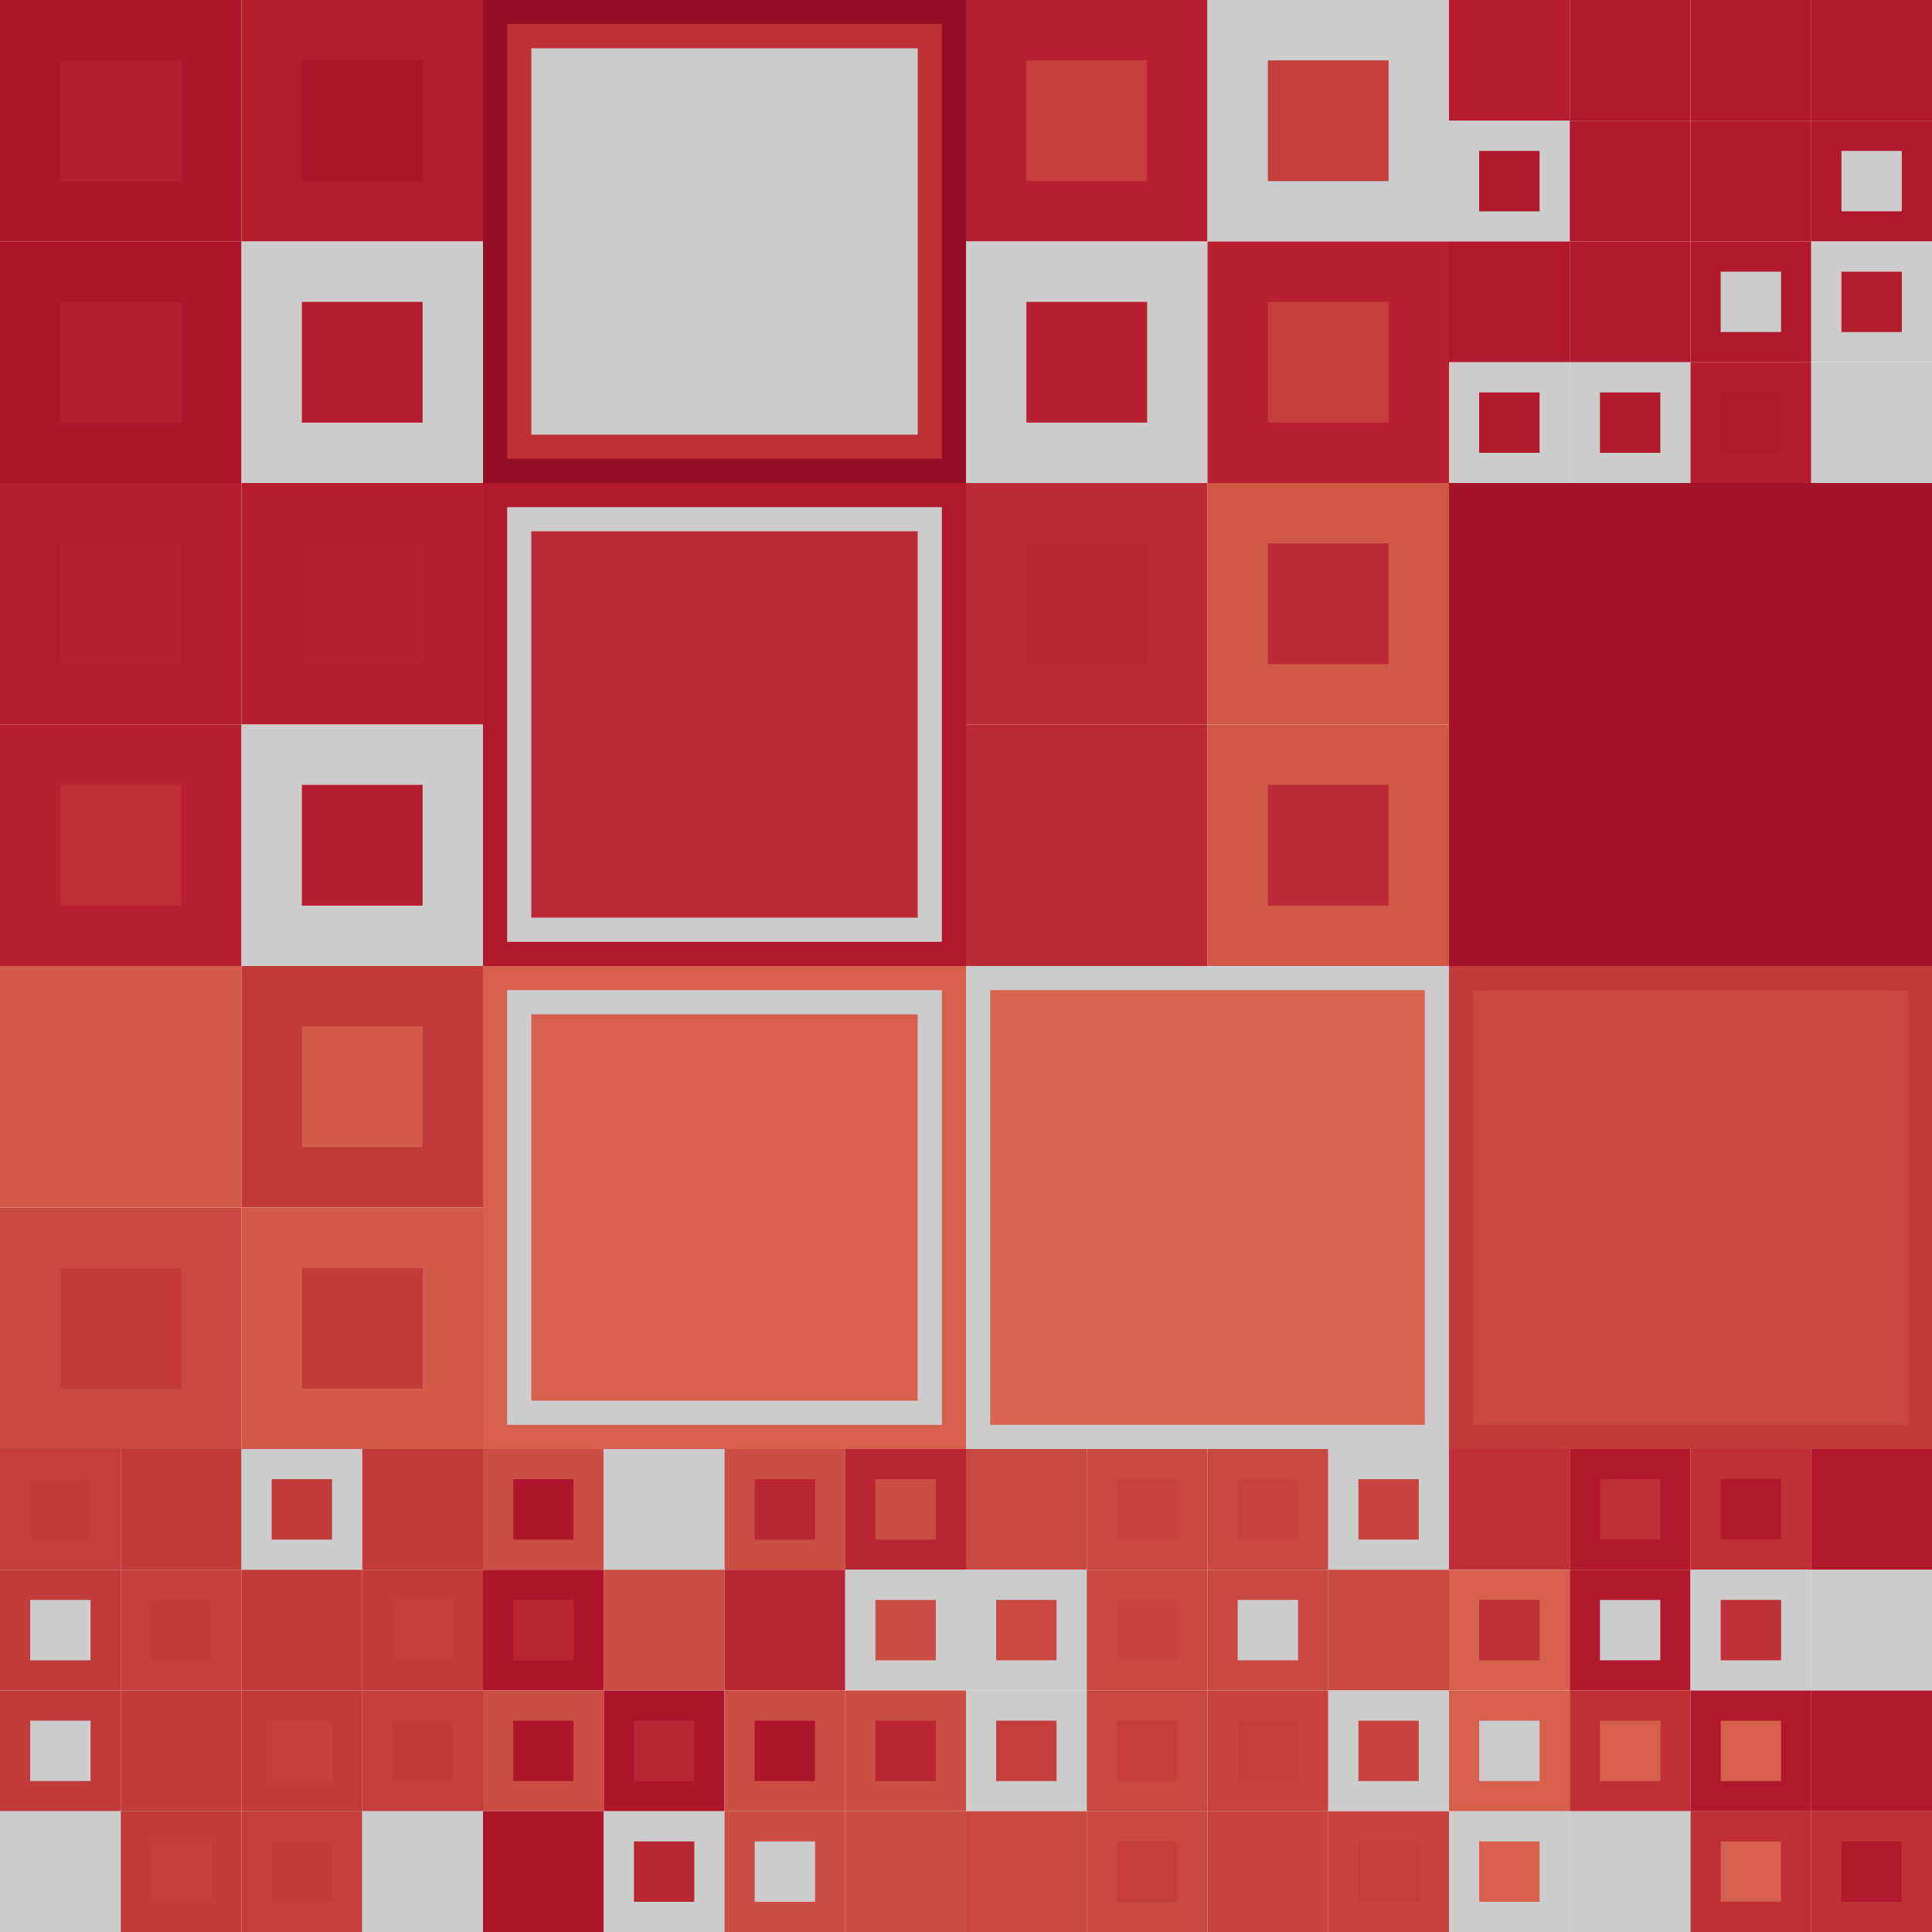
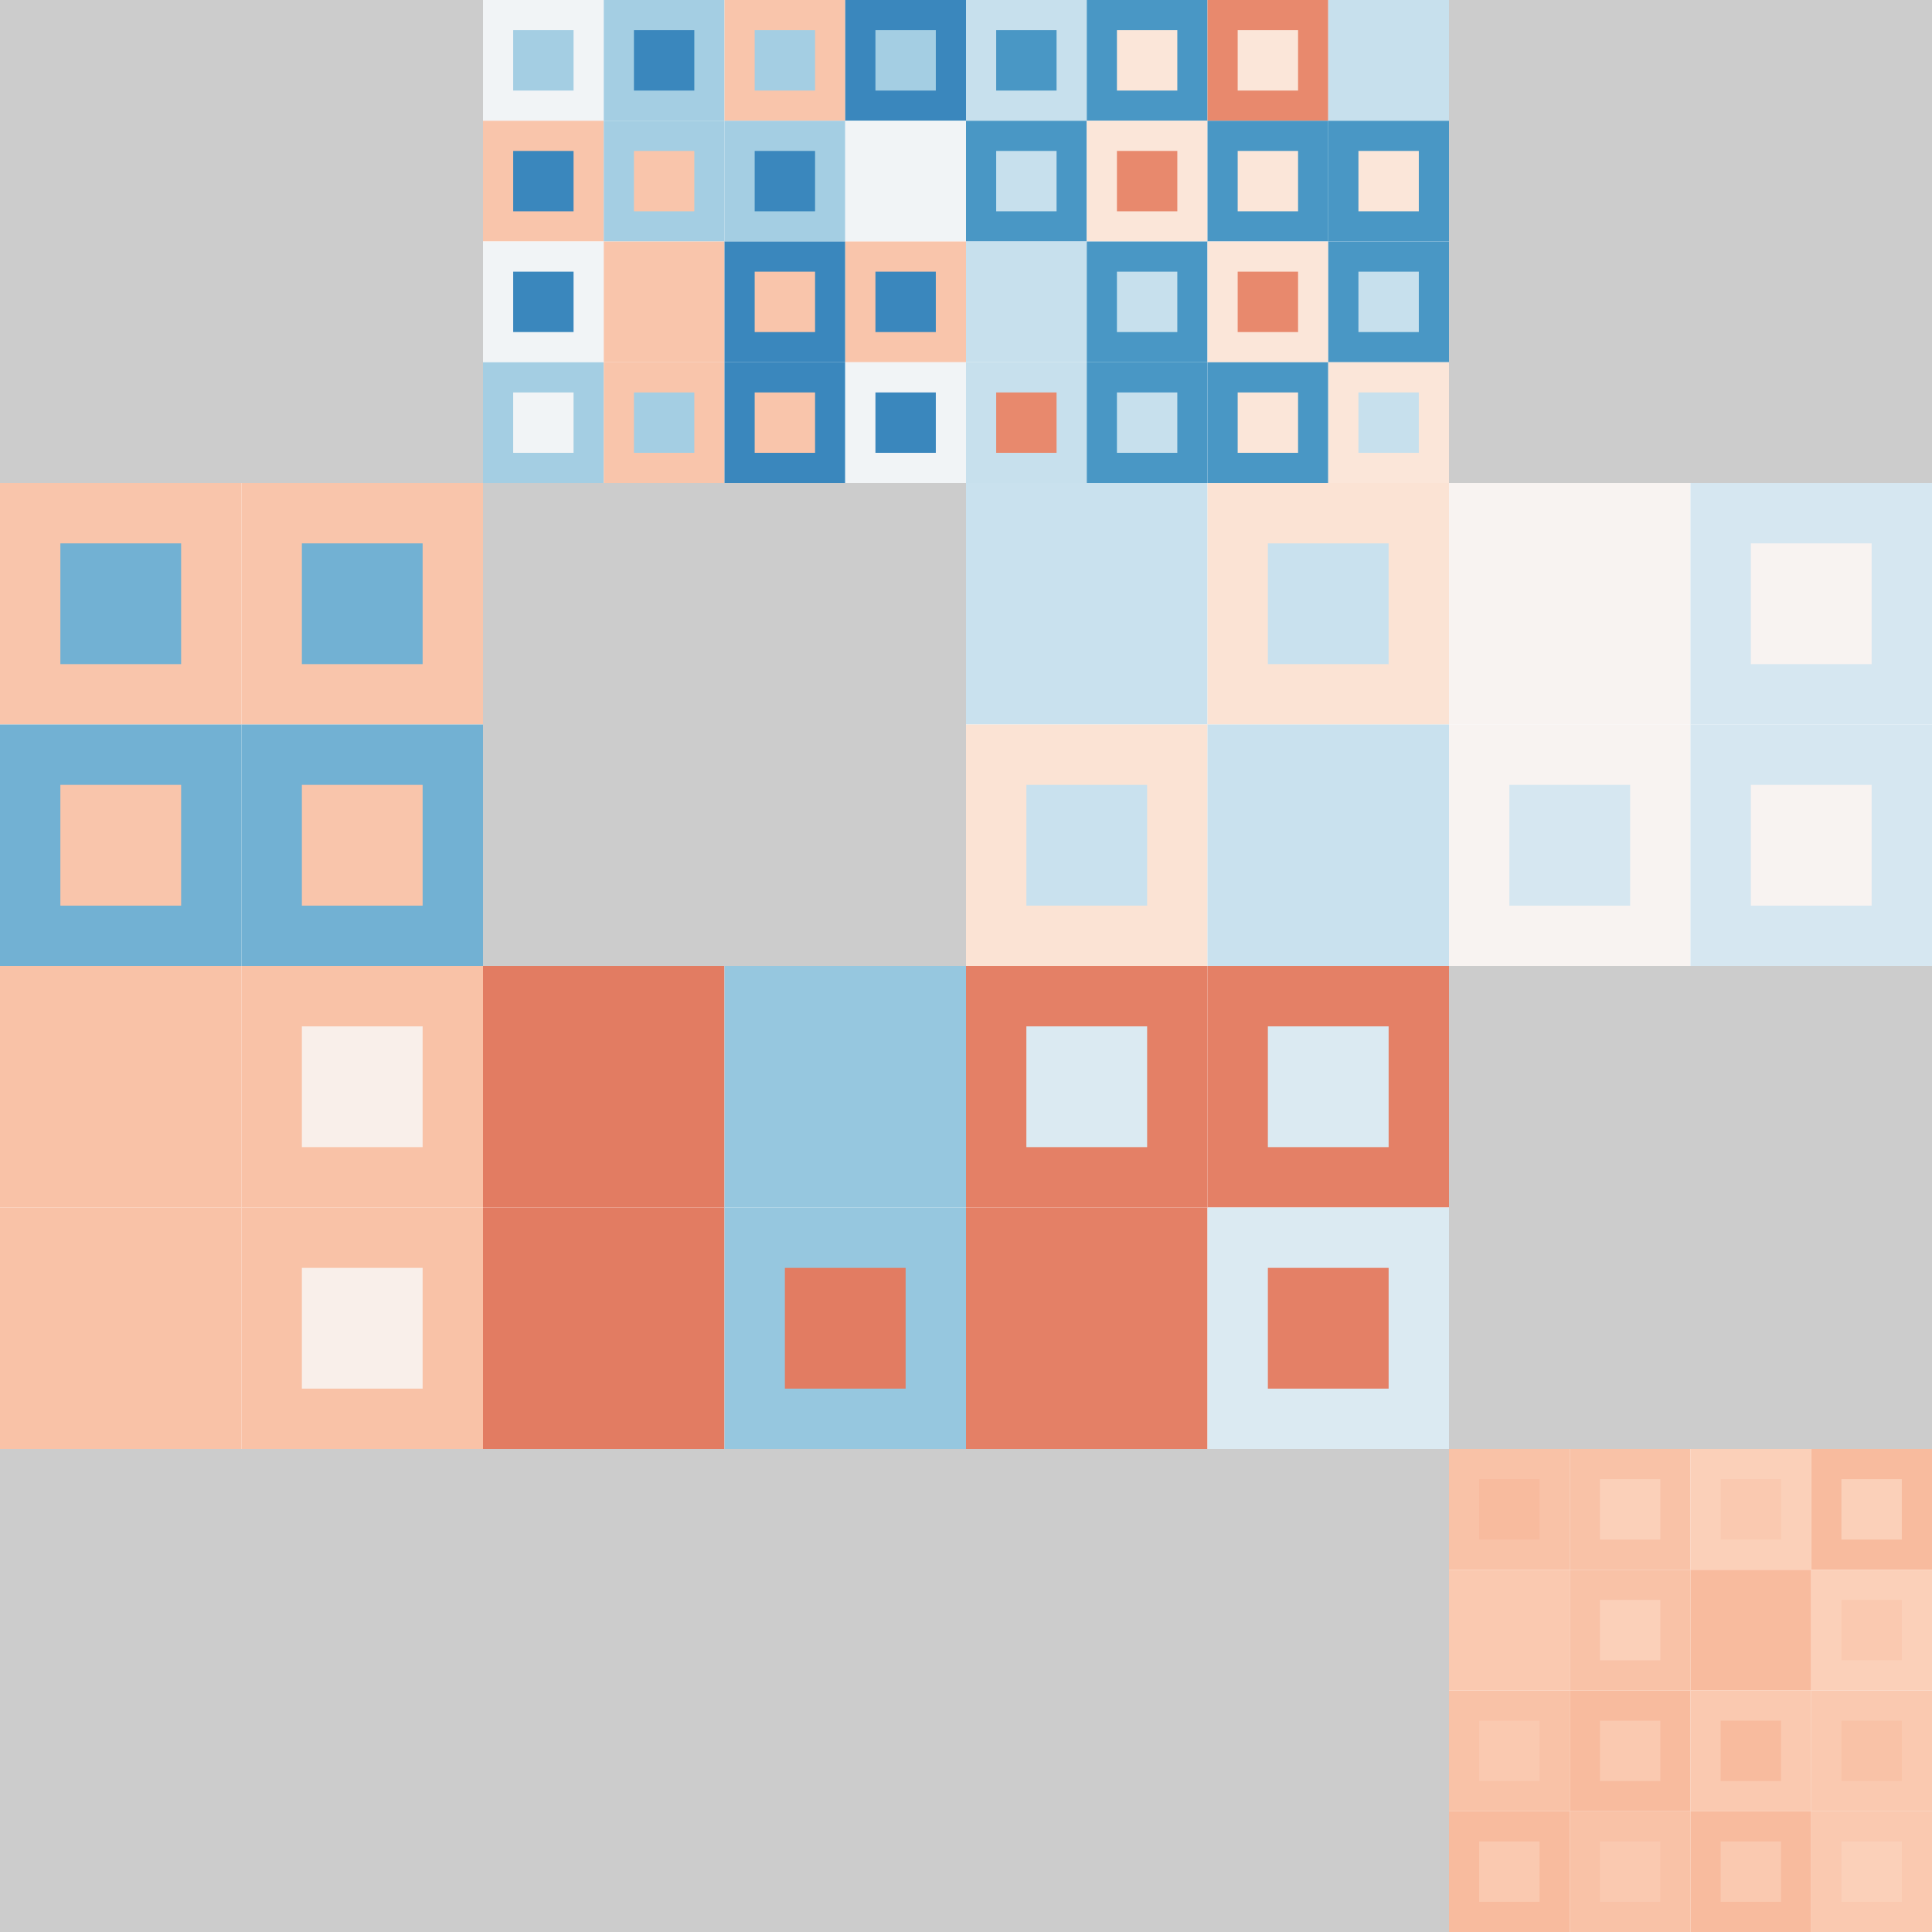
<svg xmlns="http://www.w3.org/2000/svg" version="1.1" width="2400" height="2400" viewBox="0,0,2400,2400">
  <g fill="none" fill-rule="nonzero" stroke="none" stroke-width="1" stroke-linecap="butt" stroke-linejoin="miter" stroke-miterlimit="10" stroke-dasharray="" stroke-dashoffset="0" font-family="none" font-weight="none" font-size="none" text-anchor="none" style="mix-blend-mode: normal">
-     <rect x="0" y="0" width="300" height="300" fill="#ad162a" />
-     <rect x="75" y="75" width="150" height="150" fill="#b51d2d" />
-     <rect x="0" y="300" width="300" height="300" fill="#ad162a" />
-     <rect x="75" y="375" width="150" height="150" fill="#b51d2d" />
-     <rect x="300" y="0" width="300" height="300" fill="#b51d2d" />
-     <rect x="375" y="75" width="150" height="150" fill="#ad162a" />
-     <rect x="300" y="300" width="300" height="300" fill="#cccccc" />
-     <rect x="375" y="375" width="150" height="150" fill="#b51d2d" />
-     <rect x="0" y="600" width="300" height="300" fill="#b51d2d" />
-     <rect x="75" y="675" width="150" height="150" fill="#b7212f" />
-     <rect x="0" y="900" width="300" height="300" fill="#b7212f" />
-     <rect x="75" y="975" width="150" height="150" fill="#be3036" />
-     <rect x="300" y="600" width="300" height="300" fill="#b51d2d" />
-     <rect x="375" y="675" width="150" height="150" fill="#b7212f" />
-     <rect x="300" y="900" width="300" height="300" fill="#cccccc" />
-     <rect x="375" y="975" width="150" height="150" fill="#b51d2d" />
-     <rect x="0" y="1200" width="300" height="300" fill="#d35b4b" />
-     <rect x="75" y="1275" width="150" height="150" fill="#d35b4b" />
-     <rect x="0" y="1500" width="300" height="300" fill="#ca4842" />
-     <rect x="75" y="1575" width="150" height="150" fill="#c33a3b" />
-     <rect x="300" y="1200" width="300" height="300" fill="#c33a3b" />
-     <rect x="375" y="1275" width="150" height="150" fill="#d35b4b" />
-     <rect x="300" y="1500" width="300" height="300" fill="#d35b4b" />
-     <rect x="375" y="1575" width="150" height="150" fill="#c33a3b" />
-     <rect x="0" y="1800" width="150" height="150" fill="#c53e3d" />
-     <rect x="37.5" y="1837.5" width="75" height="75" fill="#c33a3b" />
-     <rect x="0" y="1950" width="150" height="150" fill="#c33a3b" />
-     <rect x="37.5" y="1987.5" width="75" height="75" fill="#cccccc" />
-     <rect x="0" y="2100" width="150" height="150" fill="#c33a3b" />
-     <rect x="37.5" y="2137.5" width="75" height="75" fill="#cccccc" />
-     <rect x="0" y="2250" width="150" height="150" fill="#cccccc" />
-     <rect x="37.5" y="2287.5" width="75" height="75" fill="#cccccc" />
-     <rect x="150" y="1800" width="150" height="150" fill="#c33a3b" />
-     <rect x="187.5" y="1837.5" width="75" height="75" fill="#c33a3b" />
-     <rect x="150" y="1950" width="150" height="150" fill="#c53e3d" />
-     <rect x="187.5" y="1987.5" width="75" height="75" fill="#c33a3b" />
-     <rect x="150" y="2100" width="150" height="150" fill="#c33a3b" />
-     <rect x="187.5" y="2137.5" width="75" height="75" fill="#c33a3b" />
-     <rect x="150" y="2250" width="150" height="150" fill="#c33a3b" />
-     <rect x="187.5" y="2287.5" width="75" height="75" fill="#c53e3d" />
-     <rect x="300" y="1800" width="150" height="150" fill="#cccccc" />
-     <rect x="337.5" y="1837.5" width="75" height="75" fill="#c33a3b" />
-     <rect x="300" y="1950" width="150" height="150" fill="#c33a3b" />
-     <rect x="337.5" y="1987.5" width="75" height="75" fill="#c33a3b" />
-     <rect x="300" y="2100" width="150" height="150" fill="#c33a3b" />
-     <rect x="337.5" y="2137.5" width="75" height="75" fill="#c53e3d" />
-     <rect x="300" y="2250" width="150" height="150" fill="#c53e3d" />
-     <rect x="337.5" y="2287.5" width="75" height="75" fill="#c33a3b" />
-     <rect x="450" y="1800" width="150" height="150" fill="#c33a3b" />
-     <rect x="487.5" y="1837.5" width="75" height="75" fill="#c33a3b" />
-     <rect x="450" y="1950" width="150" height="150" fill="#c33a3b" />
-     <rect x="487.5" y="1987.5" width="75" height="75" fill="#c53e3d" />
-     <rect x="450" y="2100" width="150" height="150" fill="#c53e3d" />
-     <rect x="487.5" y="2137.5" width="75" height="75" fill="#c33a3b" />
-     <rect x="450" y="2250" width="150" height="150" fill="#cccccc" />
-     <rect x="487.5" y="2287.5" width="75" height="75" fill="#cccccc" />
-     <rect x="600" y="0" width="600" height="600" fill="#940e26" />
-     <rect x="750" y="150" width="300" height="300" fill="#be3036" />
-     <rect x="720" y="120" width="360" height="360" fill="#cccccc" />
-     <rect x="690" y="90" width="420" height="420" fill="#940e26" />
-     <rect x="630" y="30" width="540" height="540" fill="#be3036" />
-     <rect x="660" y="60" width="480" height="480" fill="#cccccc" />
-     <rect x="600" y="600" width="600" height="600" fill="#b2182b" />
+     <rect x="30" y="30" width="540" height="540" fill="#cccccc" />
+     <rect x="60" y="60" width="480" height="480" fill="#cccccc" />
+     <rect x="90" y="90" width="420" height="420" fill="#cccccc" />
+     <rect x="0" y="0" width="600" height="600" fill="#cccccc" />
+     <rect x="120" y="120" width="360" height="360" fill="#cccccc" />
+     <rect x="150" y="150" width="300" height="300" fill="#cccccc" />
+     <rect x="0" y="600" width="300" height="300" fill="#f9c5ab" />
+     <rect x="75" y="675" width="150" height="150" fill="#72b1d3" />
+     <rect x="0" y="900" width="300" height="300" fill="#72b1d3" />
+     <rect x="75" y="975" width="150" height="150" fill="#f9c5ab" />
+     <rect x="300" y="600" width="300" height="300" fill="#f9c5ab" />
+     <rect x="375" y="675" width="150" height="150" fill="#72b1d3" />
+     <rect x="300" y="900" width="300" height="300" fill="#72b1d3" />
+     <rect x="375" y="975" width="150" height="150" fill="#f9c5ab" />
+     <rect x="0" y="1200" width="300" height="300" fill="#f9c2a7" />
+     <rect x="75" y="1275" width="150" height="150" fill="#f9c2a7" />
+     <rect x="0" y="1500" width="300" height="300" fill="#f9c2a7" />
+     <rect x="75" y="1575" width="150" height="150" fill="#f9c2a7" />
+     <rect x="300" y="1200" width="300" height="300" fill="#f9c2a7" />
+     <rect x="375" y="1275" width="150" height="150" fill="#f9efea" />
+     <rect x="300" y="1500" width="300" height="300" fill="#f9c2a7" />
+     <rect x="375" y="1575" width="150" height="150" fill="#f9efea" />
+     <rect x="30" y="1830" width="540" height="540" fill="#cccccc" />
+     <rect x="90" y="1890" width="420" height="420" fill="#cccccc" />
+     <rect x="120" y="1920" width="360" height="360" fill="#cccccc" />
+     <rect x="60" y="1860" width="480" height="480" fill="#cccccc" />
+     <rect x="0" y="1800" width="600" height="600" fill="#cccccc" />
+     <rect x="150" y="1950" width="300" height="300" fill="#cccccc" />
+     <rect x="600" y="0" width="150" height="150" fill="#f1f4f6" />
+     <rect x="637.5" y="37.5" width="75" height="75" fill="#a4cee3" />
+     <rect x="600" y="150" width="150" height="150" fill="#f9c5ab" />
+     <rect x="637.5" y="187.5" width="75" height="75" fill="#3a87bd" />
+     <rect x="600" y="300" width="150" height="150" fill="#f1f4f6" />
+     <rect x="637.5" y="337.5" width="75" height="75" fill="#3a87bd" />
+     <rect x="600" y="450" width="150" height="150" fill="#a4cee3" />
+     <rect x="637.5" y="487.5" width="75" height="75" fill="#f1f4f6" />
+     <rect x="750" y="0" width="150" height="150" fill="#a4cee3" />
+     <rect x="787.5" y="37.5" width="75" height="75" fill="#3a87bd" />
+     <rect x="750" y="150" width="150" height="150" fill="#a4cee3" />
+     <rect x="787.5" y="187.5" width="75" height="75" fill="#f9c5ab" />
+     <rect x="750" y="300" width="150" height="150" fill="#f9c5ab" />
+     <rect x="787.5" y="337.5" width="75" height="75" fill="#f9c5ab" />
+     <rect x="750" y="450" width="150" height="150" fill="#f9c5ab" />
+     <rect x="787.5" y="487.5" width="75" height="75" fill="#a4cee3" />
+     <rect x="900" y="0" width="150" height="150" fill="#f9c5ab" />
+     <rect x="937.5" y="37.5" width="75" height="75" fill="#a4cee3" />
+     <rect x="900" y="150" width="150" height="150" fill="#a4cee3" />
+     <rect x="937.5" y="187.5" width="75" height="75" fill="#3a87bd" />
+     <rect x="900" y="300" width="150" height="150" fill="#3a87bd" />
+     <rect x="937.5" y="337.5" width="75" height="75" fill="#f9c5ab" />
+     <rect x="900" y="450" width="150" height="150" fill="#3a87bd" />
+     <rect x="937.5" y="487.5" width="75" height="75" fill="#f9c5ab" />
+     <rect x="1050" y="0" width="150" height="150" fill="#3a87bd" />
+     <rect x="1087.5" y="37.5" width="75" height="75" fill="#a4cee3" />
+     <rect x="1050" y="150" width="150" height="150" fill="#f1f4f6" />
+     <rect x="1087.5" y="187.5" width="75" height="75" fill="#f1f4f6" />
+     <rect x="1050" y="300" width="150" height="150" fill="#f9c5ab" />
+     <rect x="1087.5" y="337.5" width="75" height="75" fill="#3a87bd" />
+     <rect x="1050" y="450" width="150" height="150" fill="#f1f4f6" />
+     <rect x="1087.5" y="487.5" width="75" height="75" fill="#3a87bd" />
+     <rect x="750" y="750" width="300" height="300" fill="#cccccc" />
+     <rect x="630" y="630" width="540" height="540" fill="#cccccc" />
+     <rect x="660" y="660" width="480" height="480" fill="#cccccc" />
+     <rect x="690" y="690" width="420" height="420" fill="#cccccc" />
    <rect x="720" y="720" width="360" height="360" fill="#cccccc" />
-     <rect x="690" y="690" width="420" height="420" fill="#b2182b" />
-     <rect x="630" y="630" width="540" height="540" fill="#cccccc" />
-     <rect x="750" y="750" width="300" height="300" fill="#bc2b34" />
-     <rect x="660" y="660" width="480" height="480" fill="#bc2b34" />
-     <rect x="600" y="1200" width="600" height="600" fill="#d6604d" />
-     <rect x="720" y="1320" width="360" height="360" fill="#c03539" />
-     <rect x="690" y="1290" width="420" height="420" fill="#cc4d44" />
-     <rect x="630" y="1230" width="540" height="540" fill="#cccccc" />
-     <rect x="750" y="1350" width="300" height="300" fill="#cccccc" />
-     <rect x="660" y="1260" width="480" height="480" fill="#d6604d" />
-     <rect x="600" y="1800" width="150" height="150" fill="#cc4d44" />
-     <rect x="637.5" y="1837.5" width="75" height="75" fill="#ad162a" />
-     <rect x="600" y="1950" width="150" height="150" fill="#ad162a" />
-     <rect x="637.5" y="1987.5" width="75" height="75" fill="#b92632" />
-     <rect x="600" y="2100" width="150" height="150" fill="#cc4d44" />
-     <rect x="637.5" y="2137.5" width="75" height="75" fill="#ad162a" />
-     <rect x="600" y="2250" width="150" height="150" fill="#ad162a" />
-     <rect x="637.5" y="2287.5" width="75" height="75" fill="#ad162a" />
-     <rect x="750" y="1800" width="150" height="150" fill="#cccccc" />
-     <rect x="787.5" y="1837.5" width="75" height="75" fill="#cccccc" />
-     <rect x="750" y="1950" width="150" height="150" fill="#cc4d44" />
-     <rect x="787.5" y="1987.5" width="75" height="75" fill="#cc4d44" />
-     <rect x="750" y="2100" width="150" height="150" fill="#ad162a" />
-     <rect x="787.5" y="2137.5" width="75" height="75" fill="#b92632" />
-     <rect x="750" y="2250" width="150" height="150" fill="#cccccc" />
-     <rect x="787.5" y="2287.5" width="75" height="75" fill="#b92632" />
-     <rect x="900" y="1800" width="150" height="150" fill="#cc4d44" />
-     <rect x="937.5" y="1837.5" width="75" height="75" fill="#b92632" />
-     <rect x="900" y="1950" width="150" height="150" fill="#b92632" />
-     <rect x="937.5" y="1987.5" width="75" height="75" fill="#b92632" />
-     <rect x="900" y="2100" width="150" height="150" fill="#cc4d44" />
-     <rect x="937.5" y="2137.5" width="75" height="75" fill="#ad162a" />
-     <rect x="900" y="2250" width="150" height="150" fill="#cc4d44" />
-     <rect x="937.5" y="2287.5" width="75" height="75" fill="#cccccc" />
-     <rect x="1050" y="1800" width="150" height="150" fill="#b92632" />
-     <rect x="1087.5" y="1837.5" width="75" height="75" fill="#cc4d44" />
-     <rect x="1050" y="1950" width="150" height="150" fill="#cccccc" />
-     <rect x="1087.5" y="1987.5" width="75" height="75" fill="#cc4d44" />
-     <rect x="1050" y="2100" width="150" height="150" fill="#cc4d44" />
-     <rect x="1087.5" y="2137.5" width="75" height="75" fill="#b92632" />
-     <rect x="1050" y="2250" width="150" height="150" fill="#cc4d44" />
-     <rect x="1087.5" y="2287.5" width="75" height="75" fill="#cc4d44" />
-     <rect x="1200" y="0" width="300" height="300" fill="#b7212f" />
-     <rect x="1275" y="75" width="150" height="150" fill="#c53e3d" />
-     <rect x="1200" y="300" width="300" height="300" fill="#cccccc" />
-     <rect x="1275" y="375" width="150" height="150" fill="#b7212f" />
-     <rect x="1500" y="0" width="300" height="300" fill="#cccccc" />
-     <rect x="1575" y="75" width="150" height="150" fill="#c53e3d" />
-     <rect x="1500" y="300" width="300" height="300" fill="#b7212f" />
-     <rect x="1575" y="375" width="150" height="150" fill="#c53e3d" />
-     <rect x="1200" y="600" width="300" height="300" fill="#bc2b34" />
-     <rect x="1275" y="675" width="150" height="150" fill="#b92632" />
-     <rect x="1200" y="900" width="300" height="300" fill="#bc2b34" />
-     <rect x="1275" y="975" width="150" height="150" fill="#bc2b34" />
-     <rect x="1500" y="600" width="300" height="300" fill="#d15749" />
-     <rect x="1575" y="675" width="150" height="150" fill="#bc2b34" />
-     <rect x="1500" y="900" width="300" height="300" fill="#d15749" />
-     <rect x="1575" y="975" width="150" height="150" fill="#bc2b34" />
-     <rect x="1200" y="1200" width="600" height="600" fill="#cccccc" />
-     <rect x="1260" y="1260" width="480" height="480" fill="#e0775e" />
-     <rect x="1350" y="1350" width="300" height="300" fill="#cccccc" />
-     <rect x="1320" y="1320" width="360" height="360" fill="#d86551" />
-     <rect x="1230" y="1230" width="540" height="540" fill="#d86551" />
-     <rect x="1290" y="1290" width="420" height="420" fill="#d86551" />
-     <rect x="1200" y="1800" width="150" height="150" fill="#ca4842" />
-     <rect x="1237.5" y="1837.5" width="75" height="75" fill="#ca4842" />
-     <rect x="1200" y="1950" width="150" height="150" fill="#cccccc" />
-     <rect x="1237.5" y="1987.5" width="75" height="75" fill="#ca4842" />
-     <rect x="1200" y="2100" width="150" height="150" fill="#cccccc" />
-     <rect x="1237.5" y="2137.5" width="75" height="75" fill="#c53e3d" />
-     <rect x="1200" y="2250" width="150" height="150" fill="#ca4842" />
-     <rect x="1237.5" y="2287.5" width="75" height="75" fill="#ca4842" />
-     <rect x="1350" y="1800" width="150" height="150" fill="#ca4842" />
-     <rect x="1387.5" y="1837.5" width="75" height="75" fill="#c8433f" />
-     <rect x="1350" y="1950" width="150" height="150" fill="#ca4842" />
-     <rect x="1387.5" y="1987.5" width="75" height="75" fill="#c8433f" />
-     <rect x="1350" y="2100" width="150" height="150" fill="#ca4842" />
-     <rect x="1387.5" y="2137.5" width="75" height="75" fill="#c53e3d" />
-     <rect x="1350" y="2250" width="150" height="150" fill="#ca4842" />
-     <rect x="1387.5" y="2287.5" width="75" height="75" fill="#c53e3d" />
-     <rect x="1500" y="1800" width="150" height="150" fill="#ca4842" />
-     <rect x="1537.5" y="1837.5" width="75" height="75" fill="#c8433f" />
-     <rect x="1500" y="1950" width="150" height="150" fill="#ca4842" />
-     <rect x="1537.5" y="1987.5" width="75" height="75" fill="#cccccc" />
-     <rect x="1500" y="2100" width="150" height="150" fill="#c8433f" />
-     <rect x="1537.5" y="2137.5" width="75" height="75" fill="#c53e3d" />
-     <rect x="1500" y="2250" width="150" height="150" fill="#c8433f" />
-     <rect x="1537.5" y="2287.5" width="75" height="75" fill="#c8433f" />
-     <rect x="1650" y="1800" width="150" height="150" fill="#cccccc" />
-     <rect x="1687.5" y="1837.5" width="75" height="75" fill="#c8433f" />
-     <rect x="1650" y="1950" width="150" height="150" fill="#ca4842" />
-     <rect x="1687.5" y="1987.5" width="75" height="75" fill="#ca4842" />
-     <rect x="1650" y="2100" width="150" height="150" fill="#cccccc" />
-     <rect x="1687.5" y="2137.5" width="75" height="75" fill="#c8433f" />
-     <rect x="1650" y="2250" width="150" height="150" fill="#c8433f" />
-     <rect x="1687.5" y="2287.5" width="75" height="75" fill="#c53e3d" />
-     <rect x="1800" y="0" width="150" height="150" fill="#b51d2d" />
-     <rect x="1837.5" y="37.5" width="75" height="75" fill="#b51d2d" />
-     <rect x="1800" y="150" width="150" height="150" fill="#cccccc" />
-     <rect x="1837.5" y="187.5" width="75" height="75" fill="#b2182b" />
-     <rect x="1800" y="300" width="150" height="150" fill="#b2182b" />
-     <rect x="1837.5" y="337.5" width="75" height="75" fill="#b2182b" />
-     <rect x="1800" y="450" width="150" height="150" fill="#cccccc" />
-     <rect x="1837.5" y="487.5" width="75" height="75" fill="#b2182b" />
-     <rect x="1950" y="0" width="150" height="150" fill="#b2182b" />
-     <rect x="1987.5" y="37.5" width="75" height="75" fill="#b2182b" />
-     <rect x="1950" y="150" width="150" height="150" fill="#b2182b" />
-     <rect x="1987.5" y="187.5" width="75" height="75" fill="#b2182b" />
-     <rect x="1950" y="300" width="150" height="150" fill="#b2182b" />
-     <rect x="1987.5" y="337.5" width="75" height="75" fill="#b2182b" />
-     <rect x="1950" y="450" width="150" height="150" fill="#cccccc" />
-     <rect x="1987.5" y="487.5" width="75" height="75" fill="#b2182b" />
-     <rect x="2100" y="0" width="150" height="150" fill="#b2182b" />
-     <rect x="2137.5" y="37.5" width="75" height="75" fill="#b2182b" />
-     <rect x="2100" y="150" width="150" height="150" fill="#b2182b" />
-     <rect x="2137.5" y="187.5" width="75" height="75" fill="#b2182b" />
-     <rect x="2100" y="300" width="150" height="150" fill="#b2182b" />
-     <rect x="2137.5" y="337.5" width="75" height="75" fill="#cccccc" />
-     <rect x="2100" y="450" width="150" height="150" fill="#b51d2d" />
-     <rect x="2137.5" y="487.5" width="75" height="75" fill="#b2182b" />
-     <rect x="2250" y="0" width="150" height="150" fill="#b2182b" />
-     <rect x="2287.5" y="37.5" width="75" height="75" fill="#b2182b" />
-     <rect x="2250" y="150" width="150" height="150" fill="#b2182b" />
-     <rect x="2287.5" y="187.5" width="75" height="75" fill="#cccccc" />
-     <rect x="2250" y="300" width="150" height="150" fill="#cccccc" />
-     <rect x="2287.5" y="337.5" width="75" height="75" fill="#b51d2d" />
-     <rect x="2250" y="450" width="150" height="150" fill="#cccccc" />
-     <rect x="2287.5" y="487.5" width="75" height="75" fill="#cccccc" />
-     <rect x="1800" y="600" width="600" height="600" fill="#a31329" />
-     <rect x="1950" y="750" width="300" height="300" fill="#a31329" />
-     <rect x="1920" y="720" width="360" height="360" fill="#be3036" />
-     <rect x="1890" y="690" width="420" height="420" fill="#be3036" />
-     <rect x="1830" y="630" width="540" height="540" fill="#a31329" />
-     <rect x="1860" y="660" width="480" height="480" fill="#a31329" />
-     <rect x="1800" y="1200" width="600" height="600" fill="#c33a3b" />
-     <rect x="1950" y="1350" width="300" height="300" fill="#ca4842" />
-     <rect x="1890" y="1290" width="420" height="420" fill="#c33a3b" />
-     <rect x="1920" y="1320" width="360" height="360" fill="#cf5246" />
-     <rect x="1860" y="1260" width="480" height="480" fill="#cf5246" />
-     <rect x="1830" y="1230" width="540" height="540" fill="#ca4842" />
-     <rect x="1800" y="1800" width="150" height="150" fill="#be3036" />
-     <rect x="1837.5" y="1837.5" width="75" height="75" fill="#be3036" />
-     <rect x="1800" y="1950" width="150" height="150" fill="#d6604d" />
-     <rect x="1837.5" y="1987.5" width="75" height="75" fill="#be3036" />
-     <rect x="1800" y="2100" width="150" height="150" fill="#d6604d" />
-     <rect x="1837.5" y="2137.5" width="75" height="75" fill="#cccccc" />
-     <rect x="1800" y="2250" width="150" height="150" fill="#cccccc" />
-     <rect x="1837.5" y="2287.5" width="75" height="75" fill="#d6604d" />
-     <rect x="1950" y="1800" width="150" height="150" fill="#b2182b" />
-     <rect x="1987.5" y="1837.5" width="75" height="75" fill="#be3036" />
-     <rect x="1950" y="1950" width="150" height="150" fill="#b2182b" />
-     <rect x="1987.5" y="1987.5" width="75" height="75" fill="#cccccc" />
-     <rect x="1950" y="2100" width="150" height="150" fill="#be3036" />
-     <rect x="1987.5" y="2137.5" width="75" height="75" fill="#d6604d" />
-     <rect x="1950" y="2250" width="150" height="150" fill="#cccccc" />
-     <rect x="1987.5" y="2287.5" width="75" height="75" fill="#cccccc" />
-     <rect x="2100" y="1800" width="150" height="150" fill="#be3036" />
-     <rect x="2137.5" y="1837.5" width="75" height="75" fill="#b2182b" />
-     <rect x="2100" y="1950" width="150" height="150" fill="#cccccc" />
-     <rect x="2137.5" y="1987.5" width="75" height="75" fill="#be3036" />
-     <rect x="2100" y="2100" width="150" height="150" fill="#b2182b" />
-     <rect x="2137.5" y="2137.5" width="75" height="75" fill="#d6604d" />
-     <rect x="2100" y="2250" width="150" height="150" fill="#be3036" />
-     <rect x="2137.5" y="2287.5" width="75" height="75" fill="#d6604d" />
-     <rect x="2250" y="1800" width="150" height="150" fill="#b2182b" />
-     <rect x="2287.5" y="1837.5" width="75" height="75" fill="#b2182b" />
-     <rect x="2250" y="1950" width="150" height="150" fill="#cccccc" />
-     <rect x="2287.5" y="1987.5" width="75" height="75" fill="#cccccc" />
-     <rect x="2250" y="2100" width="150" height="150" fill="#b2182b" />
-     <rect x="2287.5" y="2137.5" width="75" height="75" fill="#b2182b" />
-     <rect x="2250" y="2250" width="150" height="150" fill="#be3036" />
-     <rect x="2287.5" y="2287.5" width="75" height="75" fill="#b2182b" />
+     <rect x="600" y="600" width="600" height="600" fill="#cccccc" />
+     <rect x="600" y="1200" width="300" height="300" fill="#e27c62" />
+     <rect x="675" y="1275" width="150" height="150" fill="#e27c62" />
+     <rect x="600" y="1500" width="300" height="300" fill="#e27c62" />
+     <rect x="675" y="1575" width="150" height="150" fill="#e27c62" />
+     <rect x="900" y="1200" width="300" height="300" fill="#96c7df" />
+     <rect x="975" y="1275" width="150" height="150" fill="#96c7df" />
+     <rect x="900" y="1500" width="300" height="300" fill="#96c7df" />
+     <rect x="975" y="1575" width="150" height="150" fill="#e27c62" />
+     <rect x="630" y="1830" width="540" height="540" fill="#cccccc" />
+     <rect x="660" y="1860" width="480" height="480" fill="#cccccc" />
+     <rect x="690" y="1890" width="420" height="420" fill="#cccccc" />
+     <rect x="600" y="1800" width="600" height="600" fill="#cccccc" />
+     <rect x="720" y="1920" width="360" height="360" fill="#cccccc" />
+     <rect x="750" y="1950" width="300" height="300" fill="#cccccc" />
+     <rect x="1200" y="0" width="150" height="150" fill="#c7e0ed" />
+     <rect x="1237.5" y="37.5" width="75" height="75" fill="#4997c5" />
+     <rect x="1200" y="150" width="150" height="150" fill="#4997c5" />
+     <rect x="1237.5" y="187.5" width="75" height="75" fill="#c7e0ed" />
+     <rect x="1200" y="300" width="150" height="150" fill="#c7e0ed" />
+     <rect x="1237.5" y="337.5" width="75" height="75" fill="#c7e0ed" />
+     <rect x="1200" y="450" width="150" height="150" fill="#c7e0ed" />
+     <rect x="1237.5" y="487.5" width="75" height="75" fill="#e8896d" />
+     <rect x="1350" y="0" width="150" height="150" fill="#4997c5" />
+     <rect x="1387.5" y="37.5" width="75" height="75" fill="#fbe6d9" />
+     <rect x="1350" y="150" width="150" height="150" fill="#fbe6d9" />
+     <rect x="1387.5" y="187.5" width="75" height="75" fill="#e8896d" />
+     <rect x="1350" y="300" width="150" height="150" fill="#4997c5" />
+     <rect x="1387.5" y="337.5" width="75" height="75" fill="#c7e0ed" />
+     <rect x="1350" y="450" width="150" height="150" fill="#4997c5" />
+     <rect x="1387.5" y="487.5" width="75" height="75" fill="#c7e0ed" />
+     <rect x="1500" y="0" width="150" height="150" fill="#e8896d" />
+     <rect x="1537.5" y="37.5" width="75" height="75" fill="#fbe6d9" />
+     <rect x="1500" y="150" width="150" height="150" fill="#4997c5" />
+     <rect x="1537.5" y="187.5" width="75" height="75" fill="#fbe6d9" />
+     <rect x="1500" y="300" width="150" height="150" fill="#fbe6d9" />
+     <rect x="1537.5" y="337.5" width="75" height="75" fill="#e8896d" />
+     <rect x="1500" y="450" width="150" height="150" fill="#4997c5" />
+     <rect x="1537.5" y="487.5" width="75" height="75" fill="#fbe6d9" />
+     <rect x="1650" y="0" width="150" height="150" fill="#c7e0ed" />
+     <rect x="1687.5" y="37.5" width="75" height="75" fill="#c7e0ed" />
+     <rect x="1650" y="150" width="150" height="150" fill="#4997c5" />
+     <rect x="1687.5" y="187.5" width="75" height="75" fill="#fbe6d9" />
+     <rect x="1650" y="300" width="150" height="150" fill="#4997c5" />
+     <rect x="1687.5" y="337.5" width="75" height="75" fill="#c7e0ed" />
+     <rect x="1650" y="450" width="150" height="150" fill="#fbe6d9" />
+     <rect x="1687.5" y="487.5" width="75" height="75" fill="#c7e0ed" />
+     <rect x="1200" y="600" width="300" height="300" fill="#c9e1ee" />
+     <rect x="1275" y="675" width="150" height="150" fill="#c9e1ee" />
+     <rect x="1200" y="900" width="300" height="300" fill="#fbe3d4" />
+     <rect x="1275" y="975" width="150" height="150" fill="#c9e1ee" />
+     <rect x="1500" y="600" width="300" height="300" fill="#fbe3d4" />
+     <rect x="1575" y="675" width="150" height="150" fill="#c9e1ee" />
+     <rect x="1500" y="900" width="300" height="300" fill="#c9e1ee" />
+     <rect x="1575" y="975" width="150" height="150" fill="#c9e1ee" />
+     <rect x="1200" y="1200" width="300" height="300" fill="#e48066" />
+     <rect x="1275" y="1275" width="150" height="150" fill="#dbeaf2" />
+     <rect x="1200" y="1500" width="300" height="300" fill="#e48066" />
+     <rect x="1275" y="1575" width="150" height="150" fill="#e48066" />
+     <rect x="1500" y="1200" width="300" height="300" fill="#e48066" />
+     <rect x="1575" y="1275" width="150" height="150" fill="#dbeaf2" />
+     <rect x="1500" y="1500" width="300" height="300" fill="#dbeaf2" />
+     <rect x="1575" y="1575" width="150" height="150" fill="#e48066" />
+     <rect x="1200" y="1800" width="600" height="600" fill="#cccccc" />
+     <rect x="1350" y="1950" width="300" height="300" fill="#cccccc" />
+     <rect x="1290" y="1890" width="420" height="420" fill="#cccccc" />
+     <rect x="1230" y="1830" width="540" height="540" fill="#cccccc" />
+     <rect x="1320" y="1920" width="360" height="360" fill="#cccccc" />
+     <rect x="1260" y="1860" width="480" height="480" fill="#cccccc" />
+     <rect x="1830" y="30" width="540" height="540" fill="#cccccc" />
+     <rect x="1950" y="150" width="300" height="300" fill="#cccccc" />
+     <rect x="1860" y="60" width="480" height="480" fill="#cccccc" />
+     <rect x="1890" y="90" width="420" height="420" fill="#cccccc" />
+     <rect x="1920" y="120" width="360" height="360" fill="#cccccc" />
+     <rect x="1800" y="0" width="600" height="600" fill="#cccccc" />
+     <rect x="1800" y="600" width="300" height="300" fill="#f8f3f1" />
+     <rect x="1875" y="675" width="150" height="150" fill="#f8f3f1" />
+     <rect x="1800" y="900" width="300" height="300" fill="#f8f3f1" />
+     <rect x="1875" y="975" width="150" height="150" fill="#d6e7f1" />
+     <rect x="2100" y="600" width="300" height="300" fill="#d6e7f1" />
+     <rect x="2175" y="675" width="150" height="150" fill="#f8f3f1" />
+     <rect x="2100" y="900" width="300" height="300" fill="#d6e7f1" />
+     <rect x="2175" y="975" width="150" height="150" fill="#f8f3f1" />
+     <rect x="1800" y="1200" width="600" height="600" fill="#cccccc" />
+     <rect x="1830" y="1230" width="540" height="540" fill="#cccccc" />
+     <rect x="1950" y="1350" width="300" height="300" fill="#cccccc" />
+     <rect x="1890" y="1290" width="420" height="420" fill="#cccccc" />
+     <rect x="1860" y="1260" width="480" height="480" fill="#cccccc" />
+     <rect x="1920" y="1320" width="360" height="360" fill="#cccccc" />
+     <rect x="1800" y="1800" width="150" height="150" fill="#f9c2a7" />
+     <rect x="1837.5" y="1837.5" width="75" height="75" fill="#f8bb9e" />
+     <rect x="1800" y="1950" width="150" height="150" fill="#fac9b0" />
+     <rect x="1837.5" y="1987.5" width="75" height="75" fill="#fac9b0" />
+     <rect x="1800" y="2100" width="150" height="150" fill="#f9c2a7" />
+     <rect x="1837.5" y="2137.5" width="75" height="75" fill="#fac9b0" />
+     <rect x="1800" y="2250" width="150" height="150" fill="#f8bb9e" />
+     <rect x="1837.5" y="2287.5" width="75" height="75" fill="#fac9b0" />
+     <rect x="1950" y="1800" width="150" height="150" fill="#f9c2a7" />
+     <rect x="1987.5" y="1837.5" width="75" height="75" fill="#fbd0b9" />
+     <rect x="1950" y="1950" width="150" height="150" fill="#f9c2a7" />
+     <rect x="1987.5" y="1987.5" width="75" height="75" fill="#fbd0b9" />
+     <rect x="1950" y="2100" width="150" height="150" fill="#f8bb9e" />
+     <rect x="1987.5" y="2137.5" width="75" height="75" fill="#fac9b0" />
+     <rect x="1950" y="2250" width="150" height="150" fill="#f9c2a7" />
+     <rect x="1987.5" y="2287.5" width="75" height="75" fill="#fac9b0" />
+     <rect x="2100" y="1800" width="150" height="150" fill="#fbd0b9" />
+     <rect x="2137.5" y="1837.5" width="75" height="75" fill="#fac9b0" />
+     <rect x="2100" y="1950" width="150" height="150" fill="#f8bb9e" />
+     <rect x="2137.5" y="1987.5" width="75" height="75" fill="#f8bb9e" />
+     <rect x="2100" y="2100" width="150" height="150" fill="#fac9b0" />
+     <rect x="2137.5" y="2137.5" width="75" height="75" fill="#f8bb9e" />
+     <rect x="2100" y="2250" width="150" height="150" fill="#f8bb9e" />
+     <rect x="2137.5" y="2287.5" width="75" height="75" fill="#fac9b0" />
+     <rect x="2250" y="1800" width="150" height="150" fill="#f8bb9e" />
+     <rect x="2287.5" y="1837.5" width="75" height="75" fill="#fbd0b9" />
+     <rect x="2250" y="1950" width="150" height="150" fill="#fbd0b9" />
+     <rect x="2287.5" y="1987.5" width="75" height="75" fill="#fac9b0" />
+     <rect x="2250" y="2100" width="150" height="150" fill="#fac9b0" />
+     <rect x="2287.5" y="2137.5" width="75" height="75" fill="#f9c2a7" />
+     <rect x="2250" y="2250" width="150" height="150" fill="#fac9b0" />
+     <rect x="2287.5" y="2287.5" width="75" height="75" fill="#fbd0b9" />
  </g>
</svg>
